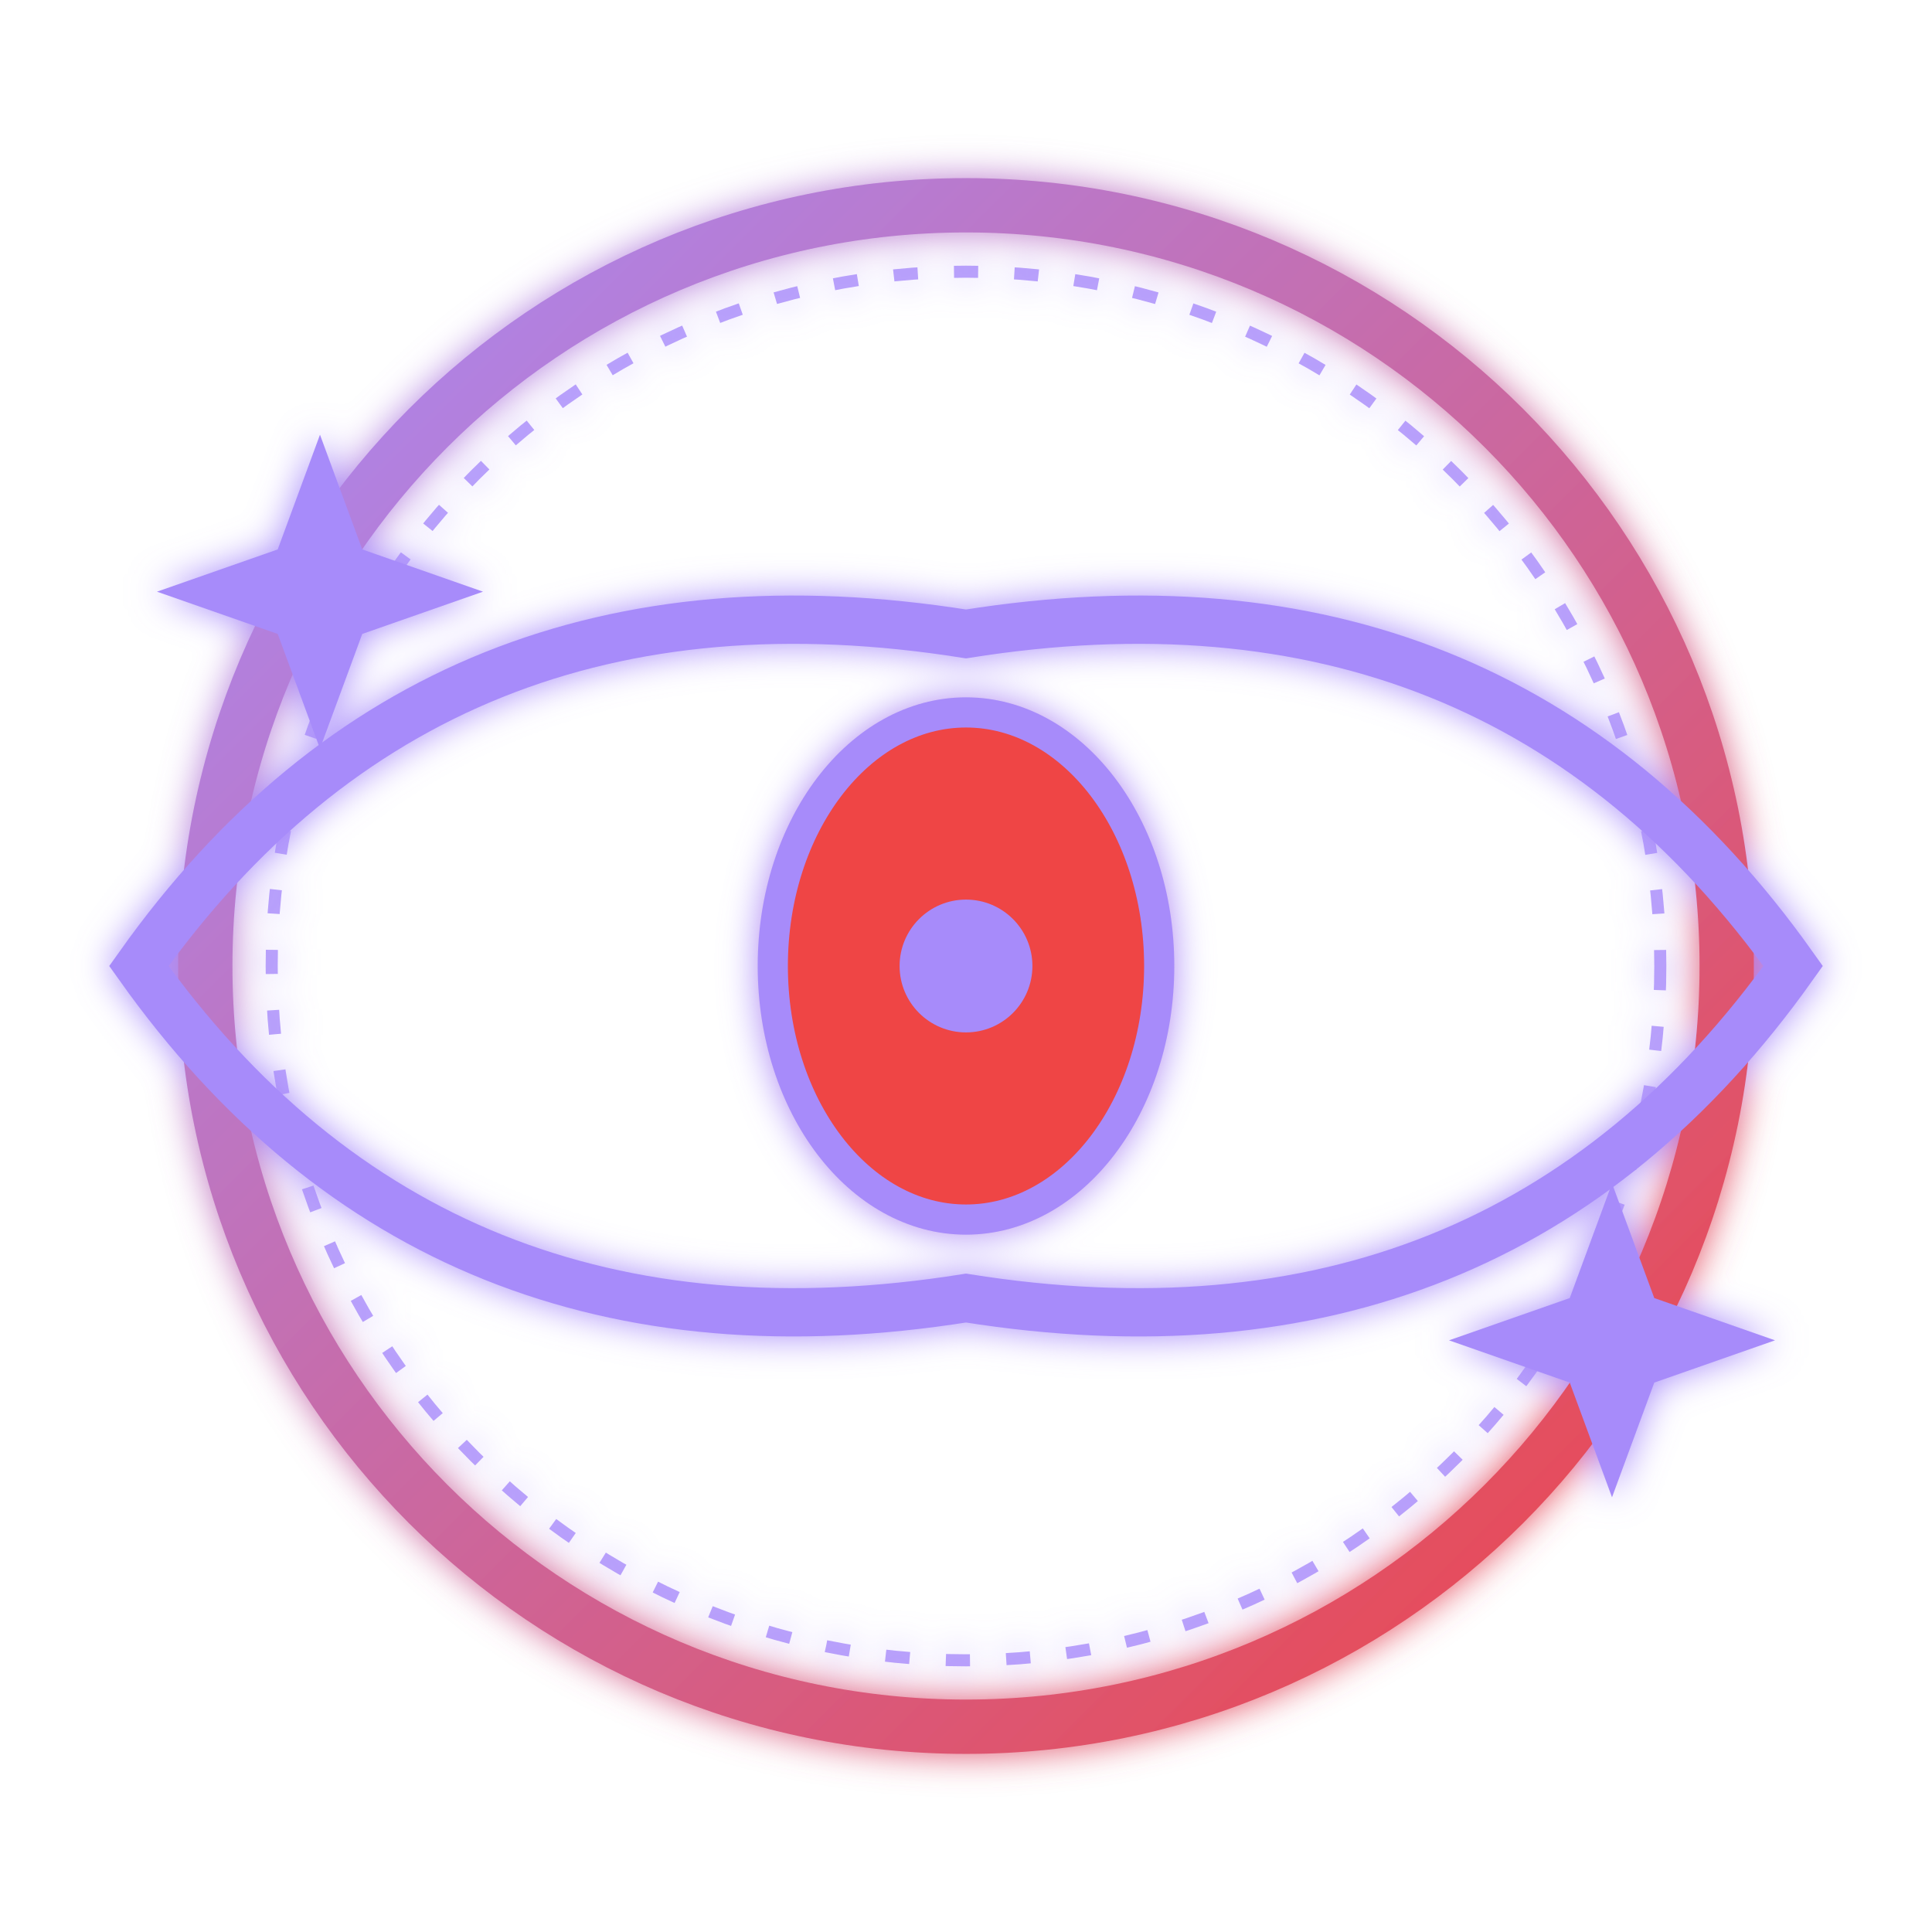
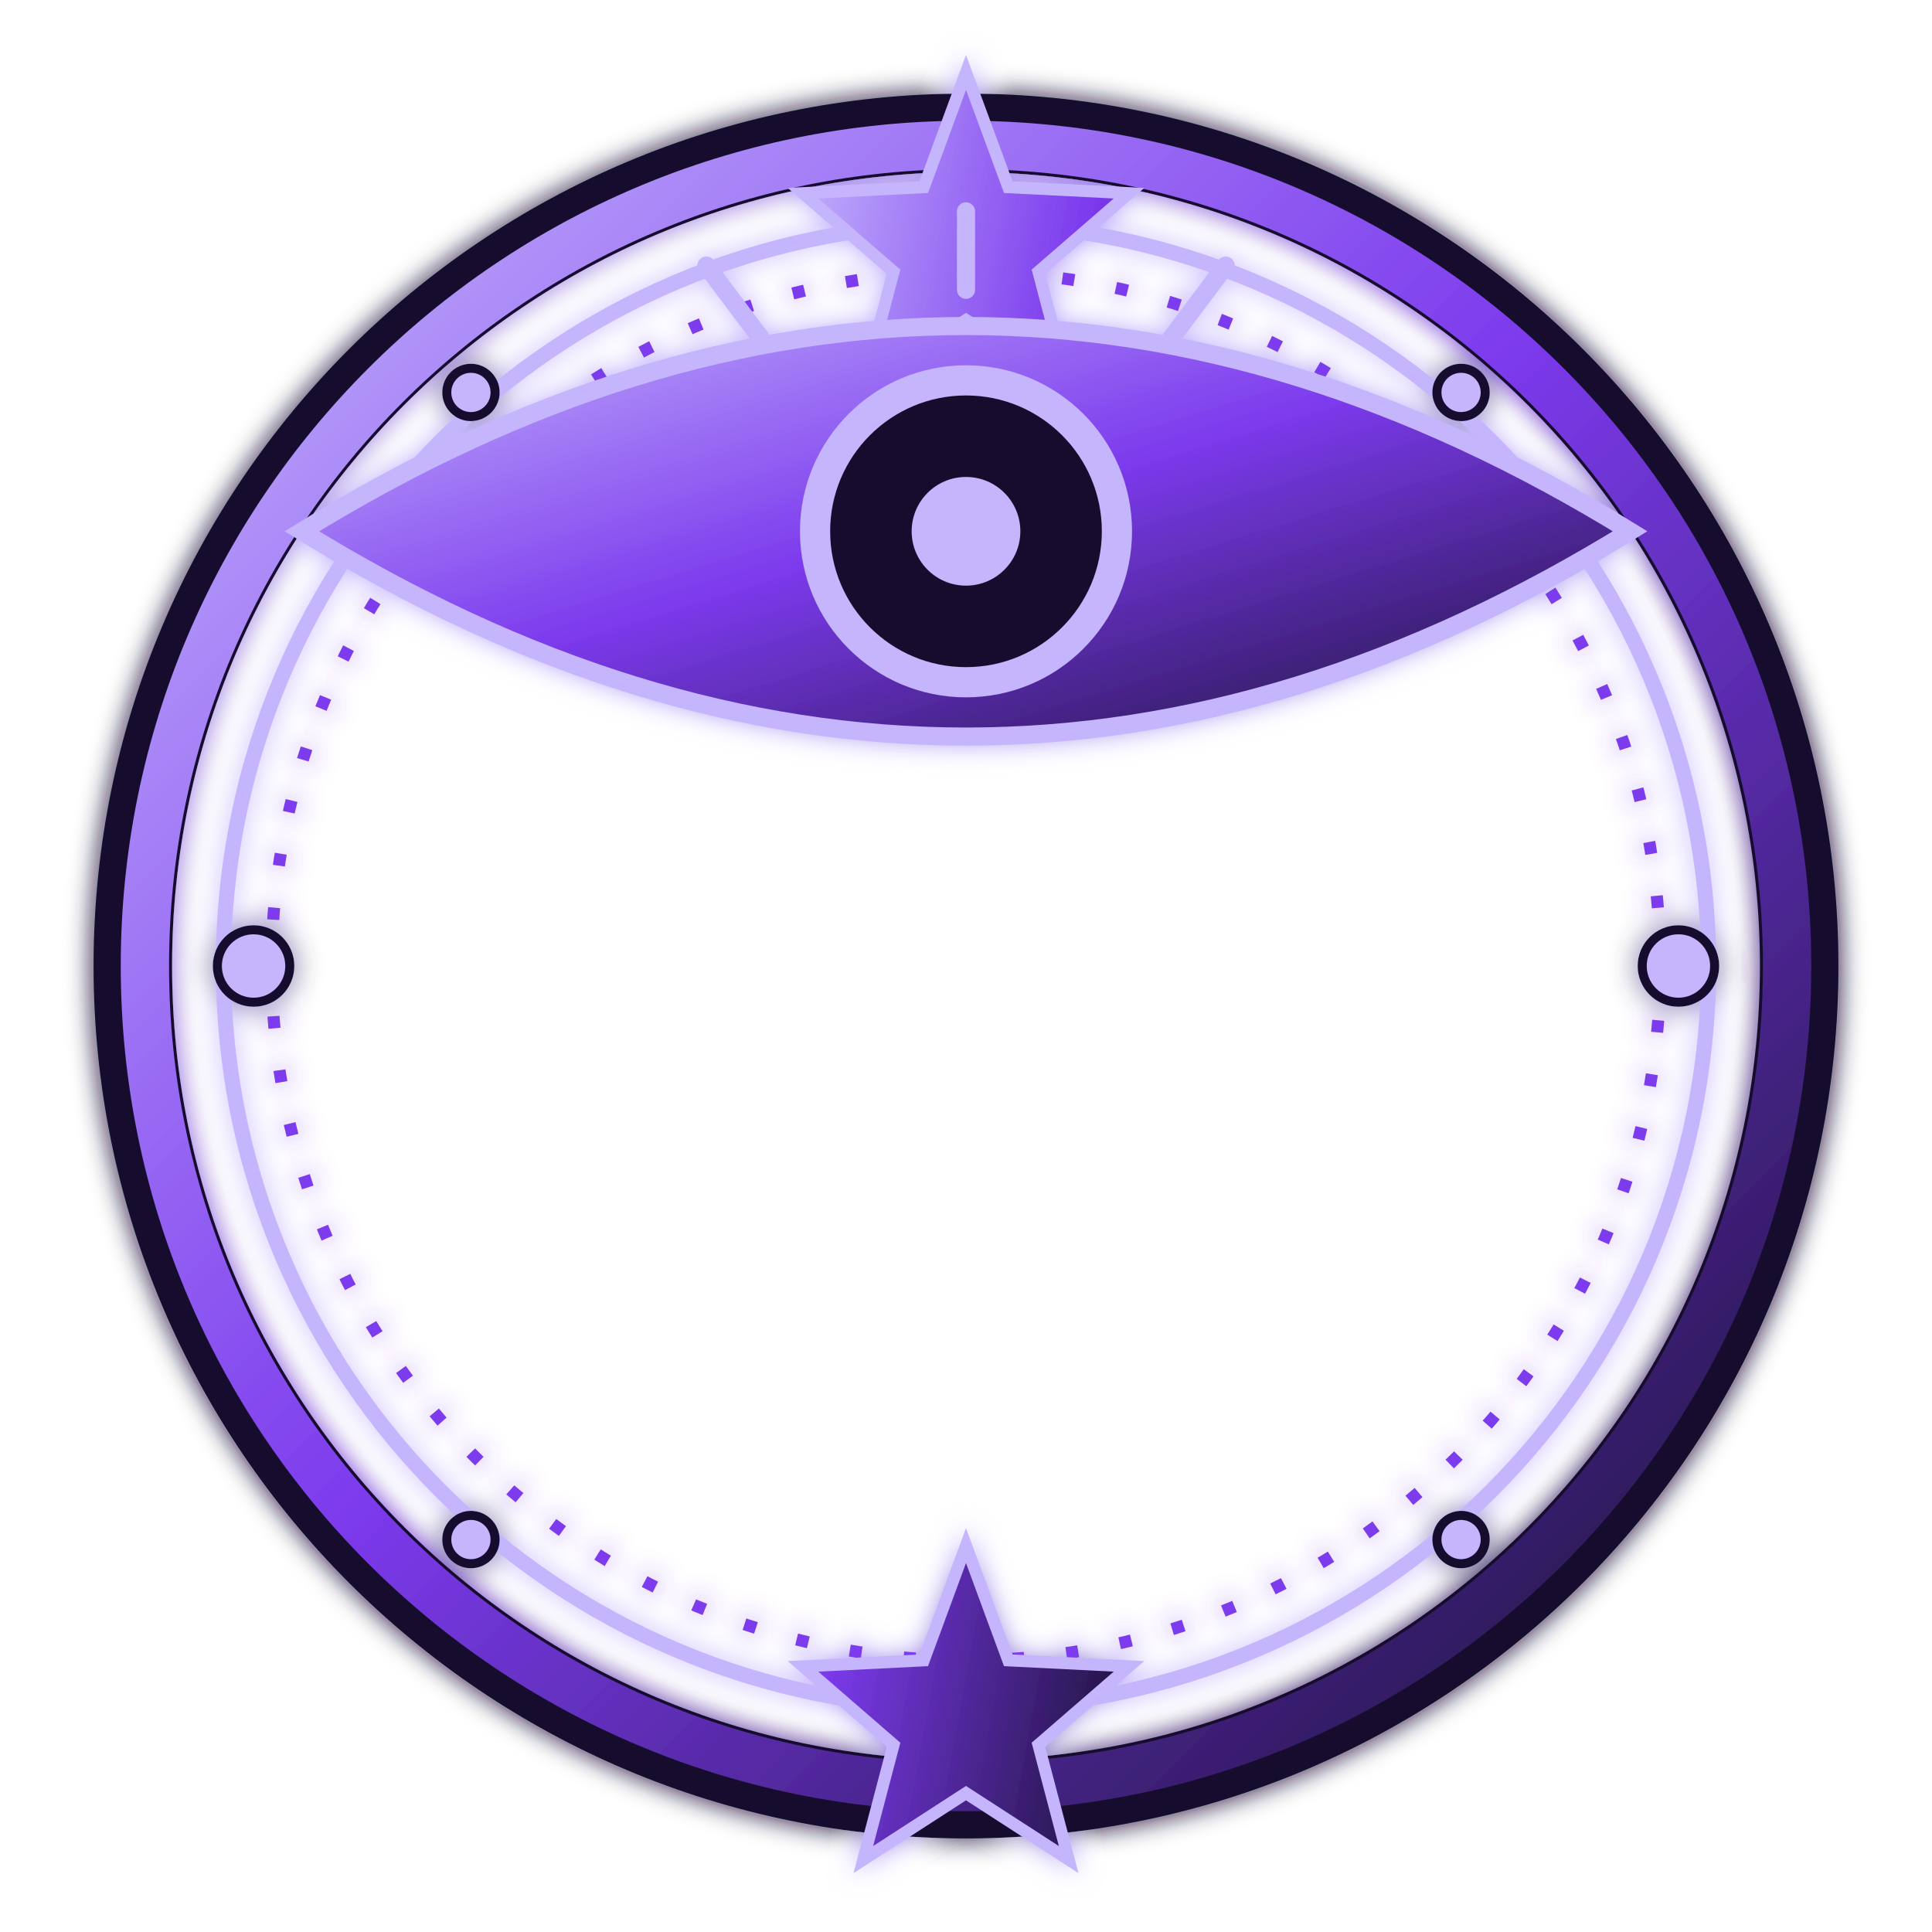
<svg xmlns="http://www.w3.org/2000/svg" width="320" height="320" viewBox="0 0 320 320" role="img" aria-labelledby="title desc">
  <defs>
-     <filter id="glow" x="-50%" y="-50%" width="200%" height="200%">
-       <feGaussianBlur stdDeviation="3" result="blur" />
+     <linearGradient id="metal" x1="0" y1="0" x2="1" y2="1">
+       <stop stop-color="#c4b5fd" />
+       <stop offset=".48" stop-color="#7c3aed" />
+       <stop offset="1" stop-color="#17102f" />
+     </linearGradient>
+     <filter id="glow" x="-30%" y="-30%" width="160%" height="160%">
+       <feGaussianBlur stdDeviation="2.2" result="blur" />
      <feMerge>
        <feMergeNode in="blur" />
        <feMergeNode in="SourceGraphic" />
      </feMerge>
    </filter>
-     <linearGradient id="ring" x1="0" y1="0" x2="1" y2="1">
-       <stop stop-color="#A78BFA" />
-       <stop offset="1" stop-color="#EF4444" />
-     </linearGradient>
  </defs>
  <g filter="url(#glow)">
-     <circle cx="160" cy="160" r="126" fill="none" stroke="url(#ring)" stroke-width="9" />
-     <circle cx="160" cy="160" r="115" fill="none" stroke="#A78BFA" stroke-opacity=".8" stroke-width="2" stroke-dasharray="4 6" />
-     <g>
-       <path d="M23 160 Q72 91 160 105 Q248 91 297 160 Q248 229 160 215 Q72 229 23 160Z" fill="none" stroke="#A78BFA" stroke-width="8" />
-       <ellipse cx="160" cy="160" rx="32" ry="42" fill="#EF4444" stroke="#A78BFA" stroke-width="5" />
-       <circle cx="160" cy="160" r="11" fill="#A78BFA" />
-       <path d="M53 72 60 91 80 98 60 105 53 124 46 105 26 98 46 91Z M267 196 274 215 294 222 274 229 267 248 260 229 240 222 260 215Z" fill="#A78BFA" />
+     <circle cx="160" cy="160" r="138" fill="none" stroke="#17102f" stroke-width="13" />
+     <circle cx="160" cy="160" r="136" fill="none" stroke="url(#metal)" stroke-width="8" />
+     <circle cx="160" cy="160" r="123" fill="none" stroke="#c4b5fd" stroke-width="2.5" />
+     <circle cx="160" cy="160" r="115" fill="none" stroke="#7c3aed" stroke-width="2" stroke-dasharray="2 7" />
+     <path d="M160 12 L167 31 L187 32 L172 45 L177 64 L160 53 L143 64 L148 45 L133 32 L153 31Z M160 256 L167 275 L187 276 L172 289 L177 308 L160 297 L143 308 L148 289 L133 276 L153 275Z" fill="url(#metal)" stroke="#c4b5fd" stroke-width="2" />
+     <path d="M50 88 Q160 20 270 88 Q160 156 50 88Z" fill="url(#metal)" stroke="#c4b5fd" stroke-width="3" />
+     <circle cx="160" cy="88" r="25" fill="#17102f" stroke="#c4b5fd" stroke-width="5" />
+     <circle cx="160" cy="88" r="9" fill="#c4b5fd" />
+     <path d="M160 48V35 M126 56L117 44 M194 56L203 44" stroke="#c4b5fd" stroke-width="3" stroke-linecap="round" />
+     <g fill="#c4b5fd" stroke="#17102f" stroke-width="1.5">
+       <circle cx="42" cy="160" r="6" />
+       <circle cx="278" cy="160" r="6" />
+       <circle cx="78" cy="65" r="4" />
+       <circle cx="242" cy="65" r="4" />
+       <circle cx="78" cy="255" r="4" />
+       <circle cx="242" cy="255" r="4" />
    </g>
  </g>
</svg>
